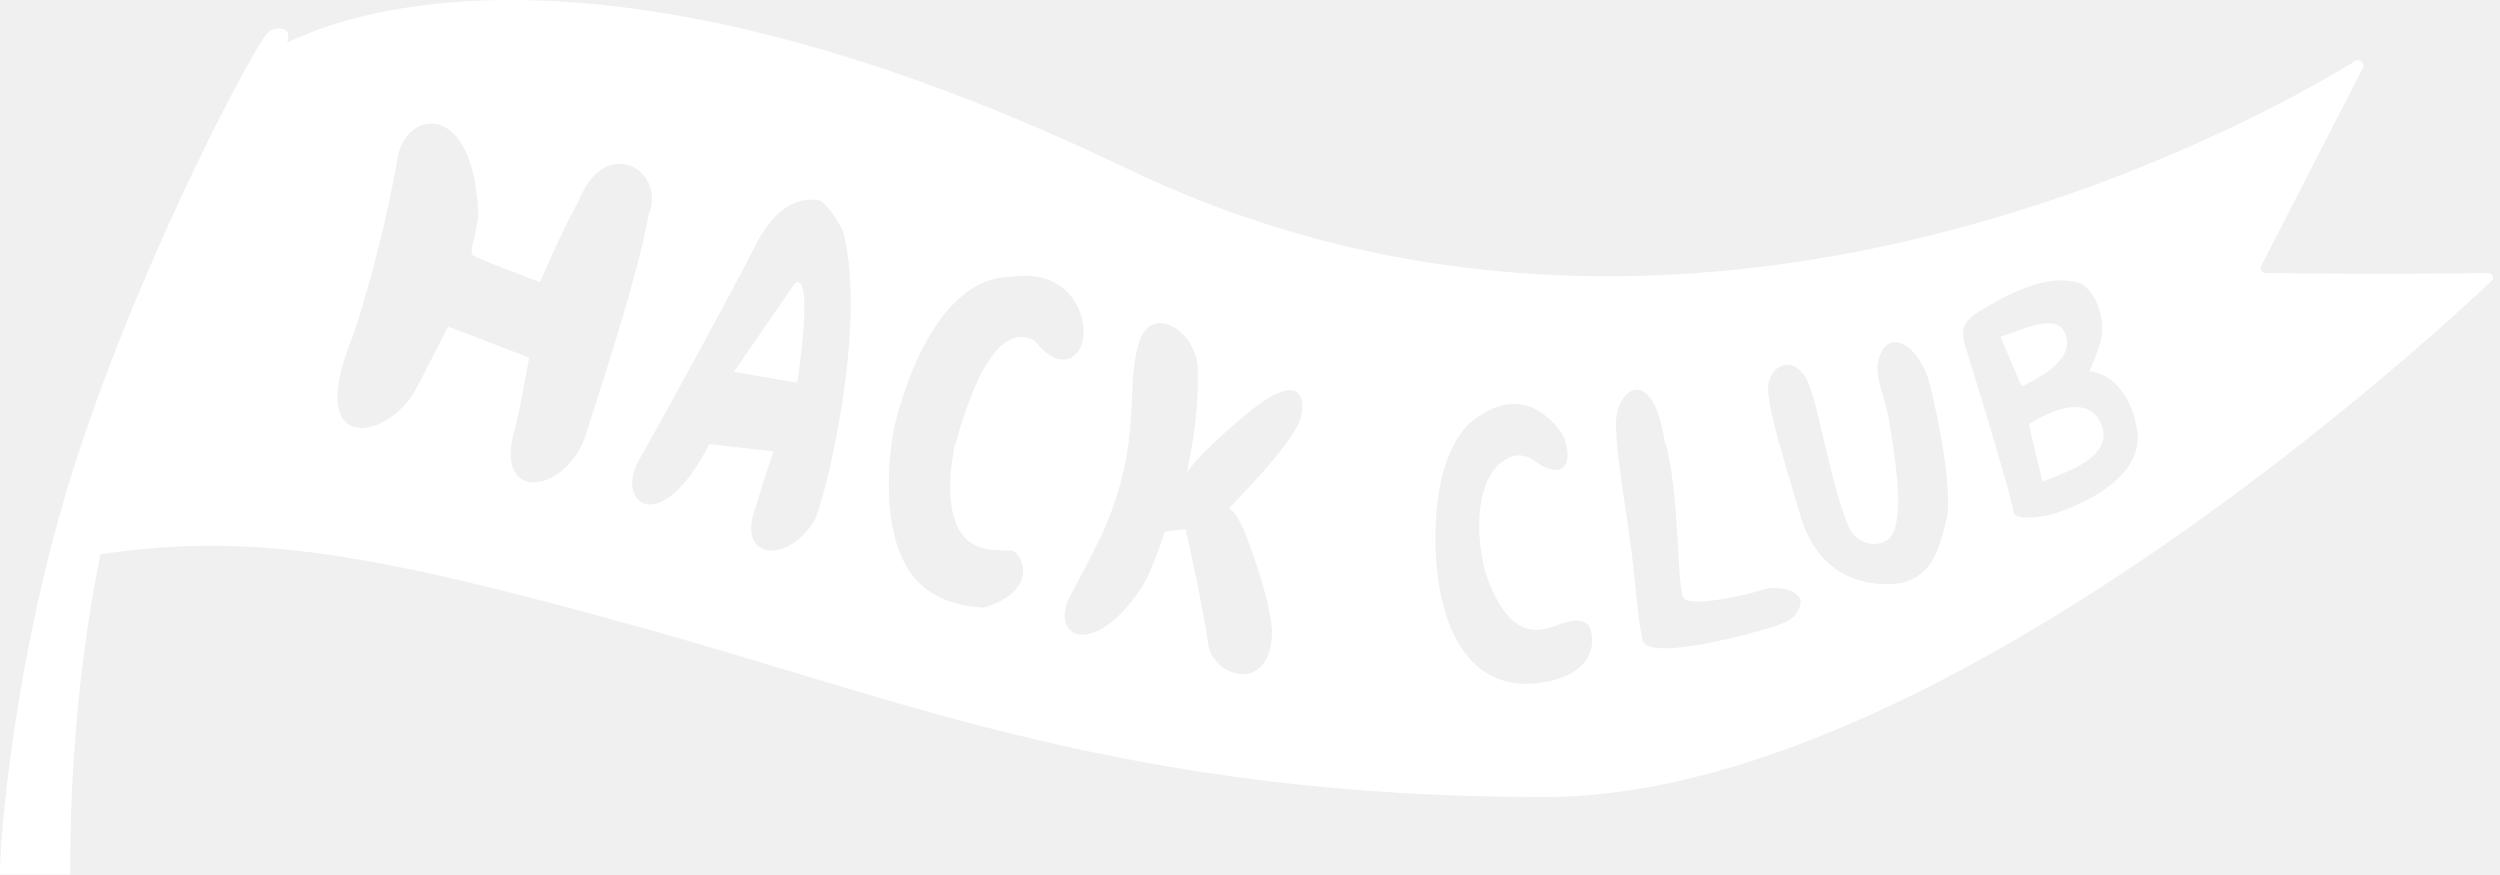
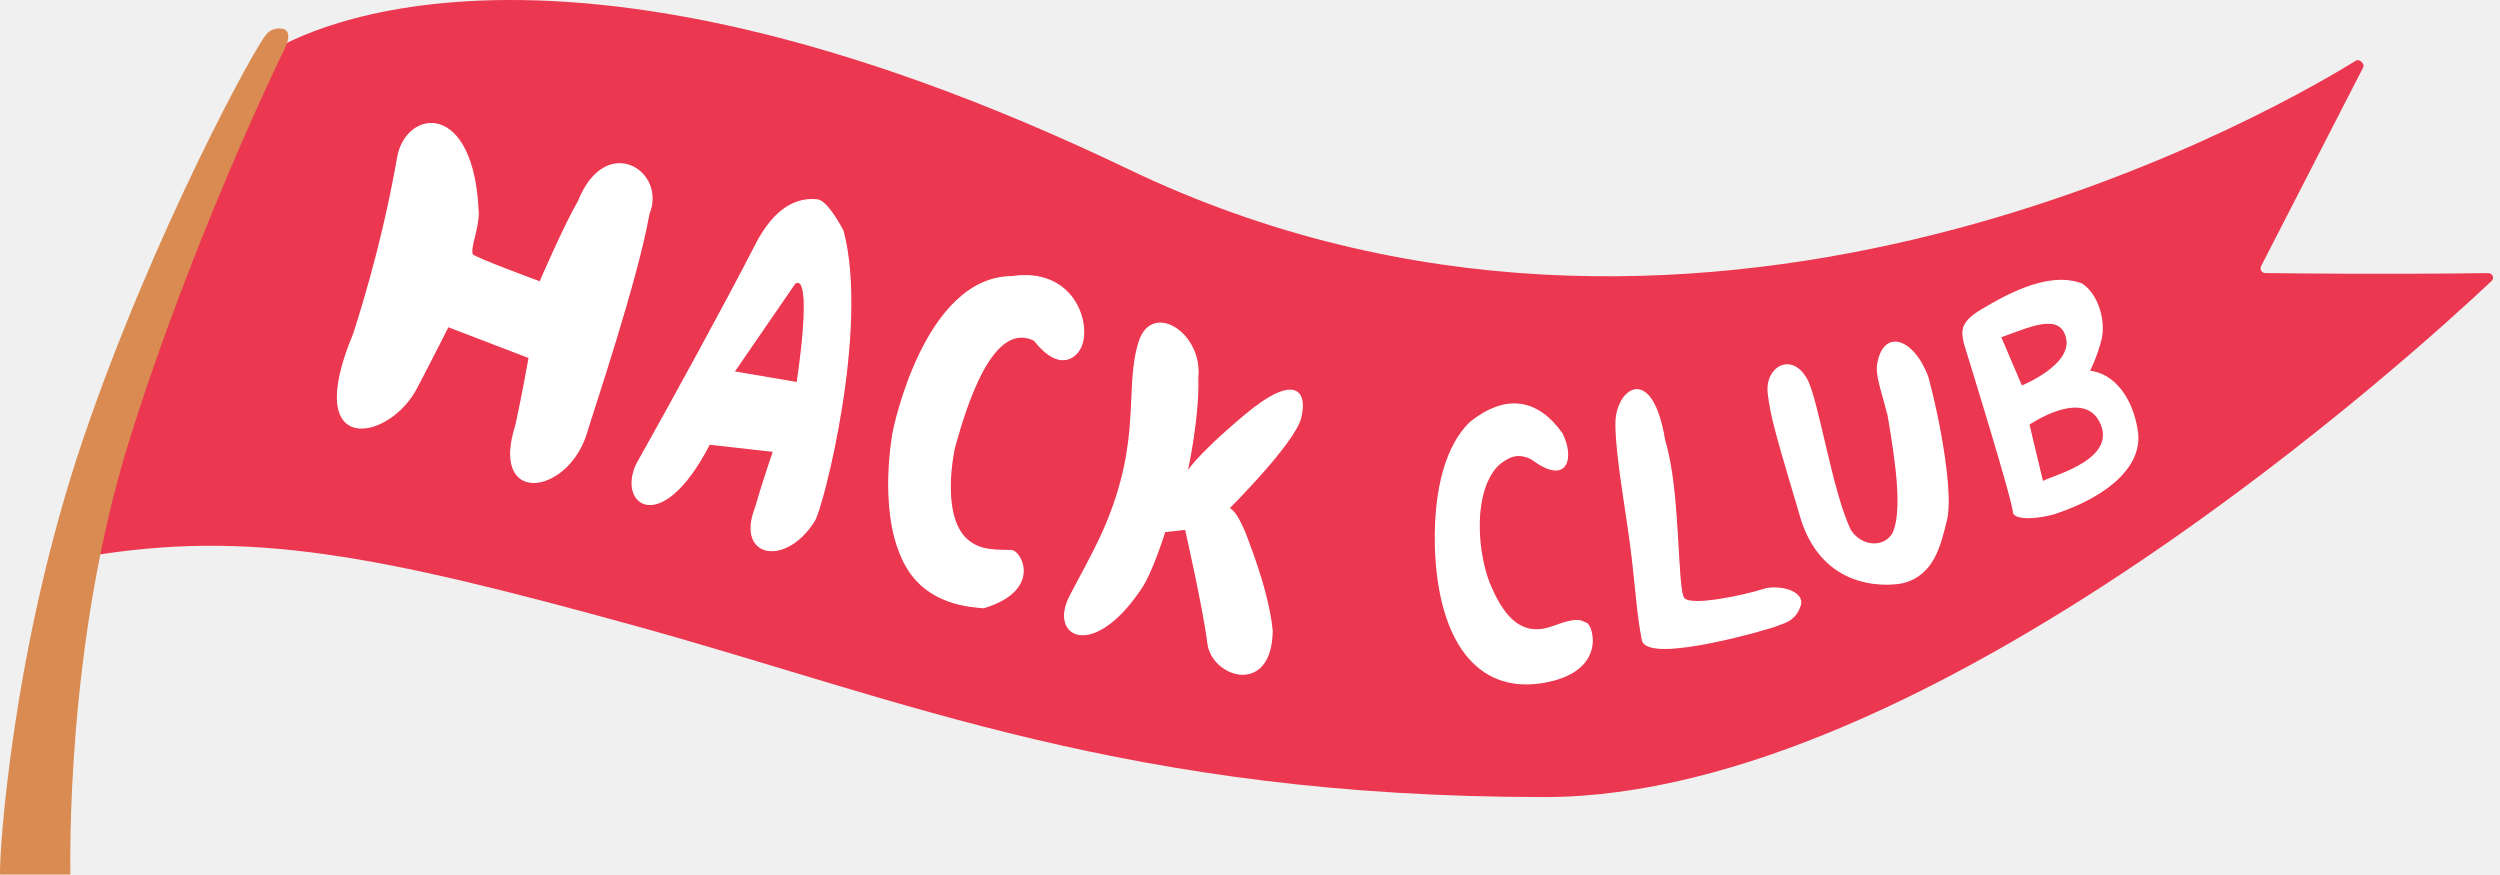
- <svg xmlns="http://www.w3.org/2000/svg" fill="none" height="184" viewBox="0 0 526 184" width="526" version="1.1" id="svg10">
-   <defs id="defs10" />
-   <path id="path1" d="M 113.027,0.092 C 75.816,-1.114 58.244,9.99 56.203,11.375 c -0.146,0.099 -0.24,0.227 -0.311,0.389 L 30.5,69.898 17.438,115.77 c -0.202,0.709 0.413,1.385 1.141,1.264 33.74,-5.602 60.279,-0.492 115.422,14.74 56,15.469 103.426,35.924 191,35.924 81.186,0 184.591,-94.774 199.244,-108.6 0.658,-0.621 0.143,-1.651 -0.762,-1.639 -21.815,0.29 -41.296,0.066 -46.883,-0.012 -0.74,-0.01 -1.204,-0.794 -0.865,-1.453 L 497.217,14.178 c 0.38,-0.741 -0.807,-1.868 -1.516,-1.43 C 474.328,25.981 355.384,92.17 237.426,35.609 182.791,9.413 141.969,1.029 113.027,0.092 Z M 91.031,26.008 c 4.366,0.233 9.097,5.501 9.58,18.971 -0.076,3.461 -1.802,7.161 -1.252,8.596 0.168,0.565 14.256,5.77 14.256,5.77 0,0 5.012,-11.664 8.098,-16.99 5.773,-14.468 18.533,-6.293 14.805,2.66 -2.473,13.991 -11.439,40.45 -13.363,46.787 -4.323,12.322 -19.954,14.324 -14.592,-2.355 1.405,-6.43 2.779,-14.203 2.779,-14.203 L 94.273,68.699 c -10e-7,0 -3.316,6.621 -6.539,12.725 -5.438,11.053 -24.431,15.394 -13.295,-11.209 5.361,-16.68 7.913,-29.588 9.242,-37.102 0.782,-4.421 3.954,-7.286 7.35,-7.105 z m 80.184,15.998 c 0.241,0.009 0.477,0.028 0.709,0.053 1.6,0.132 3.775,3.386 5.439,6.512 5.448,20.588 -4.315,58.453 -6.041,60.996 -5.942,9.598 -16.368,7.783 -12.408,-2.586 1.85,-6.299 3.832,-12.025 3.832,-12.025 L 149.25,93.447 c -10.605,20.602 -20.14,11.976 -14.645,3.076 5.878,-10.426 18.4,-33.253 24.277,-44.762 4.072,-8.107 8.712,-9.89 12.332,-9.756 z m 43.973,16 c 10.934,-0.291 14.049,9.862 12.398,14.514 -0.944,2.736 -4.659,5.844 -9.955,-0.924 -8.825,-4.421 -14.36,13.647 -16.875,22.746 -1.068,5.41 -1.944,15.471 2.973,19.434 2.9,2.365 6.49,1.931 9.137,2.066 2.079,0.261 6.243,8.362 -5.916,12.018 -2.08,-0.262 -12.791,-0.295 -17.207,-10.625 -4.859,-10.714 -1.779,-26.434 -1.779,-26.434 0,0 6.409,-32.458 24.934,-32.592 0.799,-0.117 1.562,-0.184 2.291,-0.203 z M 433.75,59 c 1.492,0.008 2.881,0.244 4.18,0.713 3.04,1.868 5.006,7.001 4.186,11.42 -0.947,3.842 -2.527,6.979 -2.527,6.979 5.256,0.53 9.104,5.775 10.104,12.641 1,6.866 -5.468,13.328 -17.496,17.328 -4.052,1.141 -8.356,1.129 -8.547,-0.281 -0.129,-2.757 -10.342,-35.602 -10.342,-35.602 -0.319,-1.988 -1.395,-4.169 3.922,-7.164 C 423.874,61.016 429.274,58.977 433.75,59 Z m -265.795,0.387 c -0.201,-0.036 -0.43,0.017 -0.689,0.172 l -12.844,18.684 13.305,2.271 c 0,0 3.246,-20.59 0.229,-21.127 z M 244.045,68 c 3.912,-0.062 8.605,5.077 7.961,11.396 0.256,8.689 -2.309,20.16 -2.309,20.16 0,0 1.252,-2.914 12.037,-12.014 10.786,-9.098 13.299,-5.221 11.922,0.355 -1.315,5.324 -15.109,19.041 -15.109,19.041 1.945,0.767 3.957,6.672 3.957,6.672 3.078,8.063 4.713,14.41 5.154,19.105 -0.18,13.697 -12.542,9.727 -13.486,2.748 -0.883,-7.232 -4.719,-24.113 -4.719,-24.113 l -4.391,0.494 c 0,0 -2.694,8.742 -5.139,12.16 -10.092,14.935 -19.254,9.898 -14.742,1.35 0.564,-1.204 5.328,-9.686 7.27,-14.311 8.145,-18.936 4.061,-29.412 7.318,-39.359 0.881,-2.554 2.497,-3.658 4.275,-3.686 z m 186.498,0 c -2.735,0.144 -6.328,1.731 -9.641,2.875 l 4.439,10.396 c 0,0 10.762,-4.325 9.492,-10.098 C 434.279,68.649 432.67,67.888 430.543,68 Z m -31.822,4 c 2.328,-0.017 5.174,2.676 6.906,7.418 2.566,9.394 5.239,24.571 3.898,29.967 -1.278,5.138 -2.619,11.628 -9.279,13.215 -1.729,0.381 -16.139,2.455 -21.207,-13.311 -4.878,-16.537 -6.416,-21.297 -6.996,-26.635 -0.58,-5.338 4.862,-8.6 8.068,-2.869 2.435,4.443 5.264,23.739 9.24,31.852 2.18,3.285 6.664,3.877 8.777,0.863 2.495,-4.557 0.694,-15.941 -0.848,-25.074 -1.092,-4.375 -2.35,-7.719 -2.287,-10.162 C 395.412,73.665 396.91,72.013 398.721,72 Z m -54.211,10.002 c 2.127,0.095 4.47,2.956 5.727,10.695 3.31,10.668 2.469,31.295 4.057,33.205 1.588,1.91 13.408,-0.755 16.609,-1.832 3.2,-1.077 9.099,0.337 7.766,3.543 -1.079,3.271 -4.131,3.581 -4.766,3.965 -0.636,0.383 -27.356,8.304 -28.348,3.031 -0.992,-5.274 -1.055,-7.701 -2.055,-16.682 -1,-8.982 -3.432,-21.282 -3.5,-28.666 -0.036,-3.922 2.099,-7.367 4.51,-7.26 z M 318.725,85 c 3.76,0.048 7.1,2.249 9.92,6.232 2.54,5.065 1.149,10.766 -5.957,5.623 -0.445,-0.39 -3.044,-1.891 -5.58,-0.344 -0.634,0.387 -1.837,0.903 -3.105,2.779 -4.245,6.339 -2.971,17.687 -0.621,23.529 3.557,8.633 7.805,11.111 13.449,8.99 5.642,-2.122 5.896,-0.956 6.91,-0.693 1.268,0.329 4.508,10.258 -9.252,12.484 -13.76,2.225 -21.818,-8.951 -22.463,-28.402 -0.325,-13.031 2.587,-21.643 7.215,-26.23 3.383,-2.741 6.56,-4.006 9.484,-3.969 z m 117.73,0.639 c -4.47,0.111 -9.59,3.648 -9.59,3.648 0,0 3.046,12.763 2.92,12.186 -0.065,-0.833 15.69,-3.971 12.33,-12.186 -1.156,-2.823 -3.319,-3.706 -5.66,-3.648 z" style="fill:#ffffff;fill-opacity:1" />
-   <path d="m 56.274,6.966 c 0,0 1.037,-1.193 2.996,-0.944 1.959,0.248 1.476,2.509 0.738,3.982 C 59.27,11.477 40.683,49.588 27.231,92.576 13.78,135.565 14.808,181.5 14.808,184 H 0.01 C -0.192,179.5 2.612,136.251 17.421,92.576 32.231,48.901 54.311,8.484 56.274,6.966 Z" fill="#000" id="path10" style="fill:#ffffff;fill-opacity:1" />
+ <svg xmlns="http://www.w3.org/2000/svg" fill="none" height="184" viewBox="0 0 526 184" width="526">
+   <path d="m55.892 11.764c.071-.162.164-.289.31-.388 3.628-2.462 56.345-35.644 181.224 24.235 117.958 56.561 236.902-9.63 258.275-22.863.709-.439 1.896.69 1.516 1.431l-21.482 41.816c-.339.659.125 1.443.865 1.454 5.587.078 25.068.301 46.883.012.905-.012 1.419 1.018.761 1.639-14.653 13.826-118.058 108.6-199.244 108.6-87.574 0-135-20.455-191-35.924-55.143-15.232-81.682-20.342-115.422-14.74-.728.121-1.344-.555-1.142-1.264l13.063-45.871z" fill="#ec3750" />
+   <g fill="#fff" stroke="#fff" stroke-miterlimit="10" stroke-width=".25">
+     <path d="m83.681 33.113c-1.329 7.514-3.879 20.421-9.241 37.1-11.136 26.603 7.856 22.264 13.294 11.211 3.223-6.103 6.539-12.726 6.539-12.726l17.068 6.543s-1.374 7.772-2.779 14.203c-5.362 16.68 10.269 14.677 14.592 2.355 1.924-6.337 10.891-32.794 13.364-46.786 3.728-8.954-9.032-17.128-14.805-2.66-3.086 5.326-8.097 16.99-8.097 16.99s-14.088-5.205-14.256-5.77c-.55-1.435 1.176-5.135 1.252-8.596-.858-23.946-15.145-21.97-16.931-11.864z" />
+     <path d="m158.883 51.762c4.344-8.648 9.332-10.098 13.041-9.704 1.6.132 3.776 3.387 5.44 6.513 5.448 20.588-4.315 58.452-6.041 60.995-5.942 9.598-16.368 7.783-12.408-2.586 1.85-6.299 3.831-12.025 3.831-12.025l-13.496-1.507c-10.605 20.602-20.14 11.976-14.645 3.076 5.878-10.426 18.401-33.253 24.278-44.762zm-4.461 26.48 13.304 2.271s3.695-23.427-.46-20.955z" />
+     <path d="m227.586 72.519c1.761-4.962-1.9-16.182-14.69-14.31-18.525.134-24.934 32.592-24.934 32.592s-3.079 15.72 1.78 26.434c4.416 10.33 15.128 10.363 17.208 10.625 12.159-3.656 7.995-11.757 5.916-12.018-2.647-.135-6.238.299-9.138-2.066-4.917-3.963-4.041-14.022-2.973-19.433 2.515-9.099 8.05-27.168 16.875-22.746 5.296 6.768 9.012 3.659 9.956.923z" />
+     <path d="m239.769 71.685c-3.257 9.947.827 20.424-7.318 39.359-1.942 4.625-6.705 13.107-7.269 14.311-4.512 8.548 4.65 13.586 14.742-1.349 2.445-3.418 5.138-12.161 5.138-12.161l4.391-.493s3.836 16.881 4.719 24.113c.944 6.979 13.306 10.949 13.486-2.748-.441-4.695-2.077-11.042-5.155-19.105 0 0-2.011-5.905-3.956-6.672 0 0 13.794-13.718 15.109-19.042 1.377-5.576-1.135-9.453-11.921-.354-10.785 9.1-12.038 12.012-12.038 12.012s2.565-11.471 2.309-20.16c.937-9.192-9.419-15.884-12.237-7.712z" />
+     <path d="m309.24 88.969c-4.628 4.588-7.54 13.2-7.215 26.232.645 19.451 8.704 30.626 22.464 28.401 13.76-2.226 10.52-12.154 9.252-12.483-1.014-.263-1.269-1.43-6.911.692-5.644 2.121-9.893-.356-13.45-8.989-2.35-5.842-3.624-17.191.621-23.53 1.268-1.876 2.472-2.392 3.106-2.779 2.536-1.547 5.136-.048 5.581.343 7.106 5.143 8.497-.557 5.957-5.622-5.013-7.082-11.672-8.529-19.405-2.264z" />
+     <path d="m340 89.262c-.067-7.383 7.556-13.075 10.236 3.435 3.31 10.668 2.468 31.296 4.056 33.206s13.41-.756 16.611-1.833c3.2-1.077 9.098.337 7.765 3.543-1.079 3.271-4.13 3.582-4.765 3.966-.636.383-27.356 8.304-28.348 3.031-.992-5.274-1.055-7.701-2.055-16.682-1-8.982-3.432-21.281-3.5-28.666z" />
+     <path d="m372.043 82.654c-.58-5.338 4.863-8.599 8.069-2.868 2.435 4.443 5.264 23.738 9.24 31.851 2.18 3.285 6.663 3.877 8.776.863 2.495-4.557.695-15.941-.847-25.075-1.092-4.375-2.35-7.719-2.287-10.162.956-8.226 7.554-6.277 10.633 2.154 2.566 9.395 5.24 24.572 3.899 29.968-1.278 5.138-2.62 11.627-9.28 13.214-1.729.381-16.138 2.457-21.206-13.309-4.878-16.537-6.417-21.299-6.997-26.636z" />
+     <path d="m417.228 65.032c8.861-5.356 15.509-7.194 20.702-5.319 3.04 1.868 5.006 7.001 4.186 11.42-.947 3.842-2.529 6.977-2.529 6.977 5.256.53 9.105 5.776 10.105 12.642 1 6.866-5.468 13.328-17.496 17.328-4.052 1.141-8.357 1.127-8.548-.283-.129-2.757-10.341-35.6-10.341-35.6-.319-1.988-1.396-4.17 3.921-7.165zm3.675 5.843 4.439 10.396s10.762-4.325 9.492-10.097c-1.269-5.771-8.042-2.332-13.931-.299zm5.963 18.411s3.046 12.762 2.92 12.185c-.065-.833 15.69-3.971 12.33-12.185-3.362-8.213-15.25 0-15.25 0z" />
+   </g>
+   <path d="m56.274 6.966s1.037-1.193 2.996-.944 1.476 2.509.738 3.982c-.738 1.473-19.325 39.584-32.776 82.573-13.452 42.989-12.423 88.924-12.423 91.424h-14.798c-.202-4.5 2.602-47.749 17.412-91.424 14.81-43.675 36.89-84.092 38.853-85.61z" fill="#d98b51" />
</svg>
